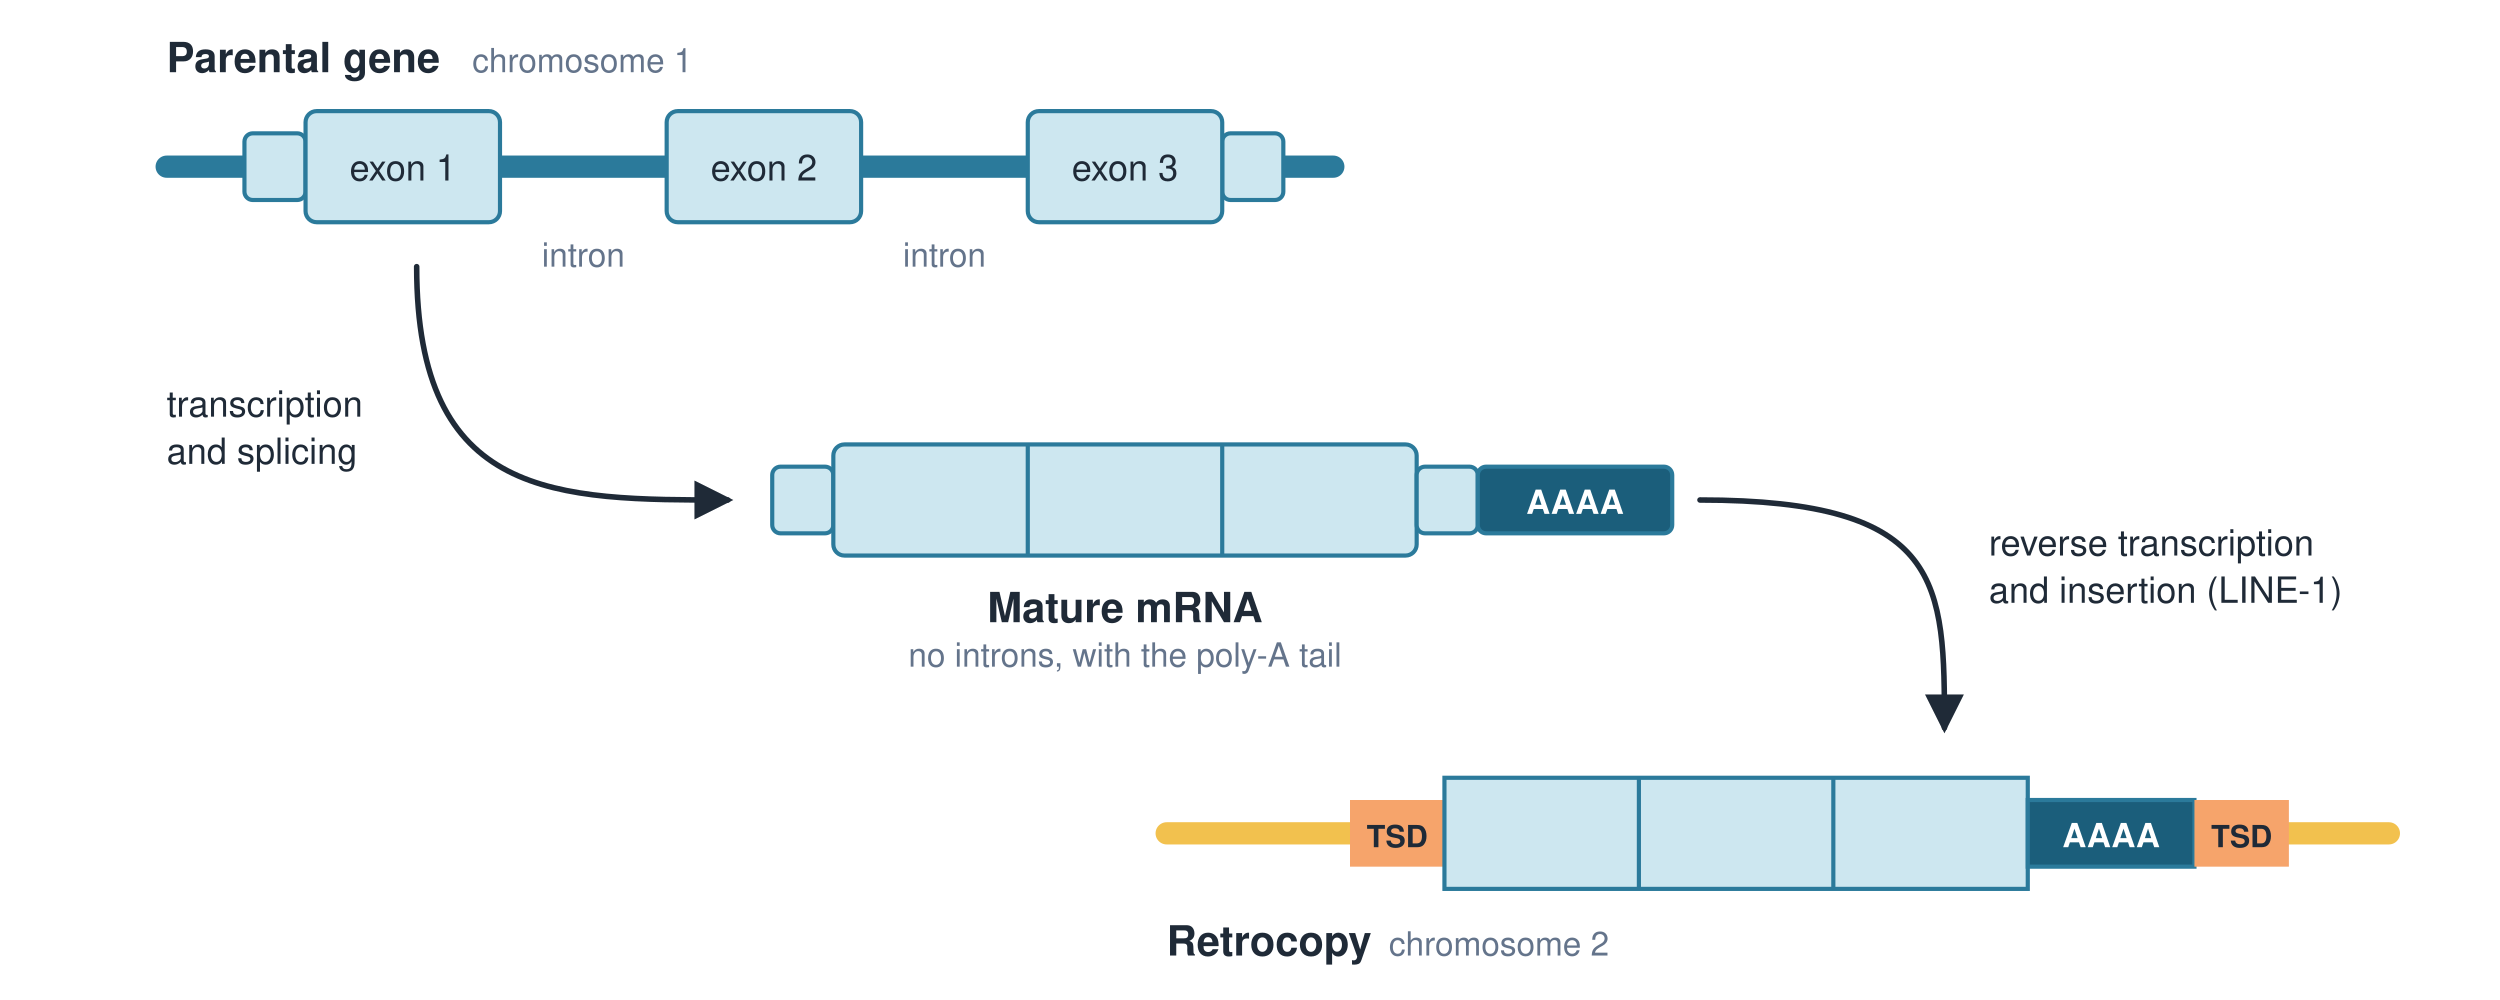
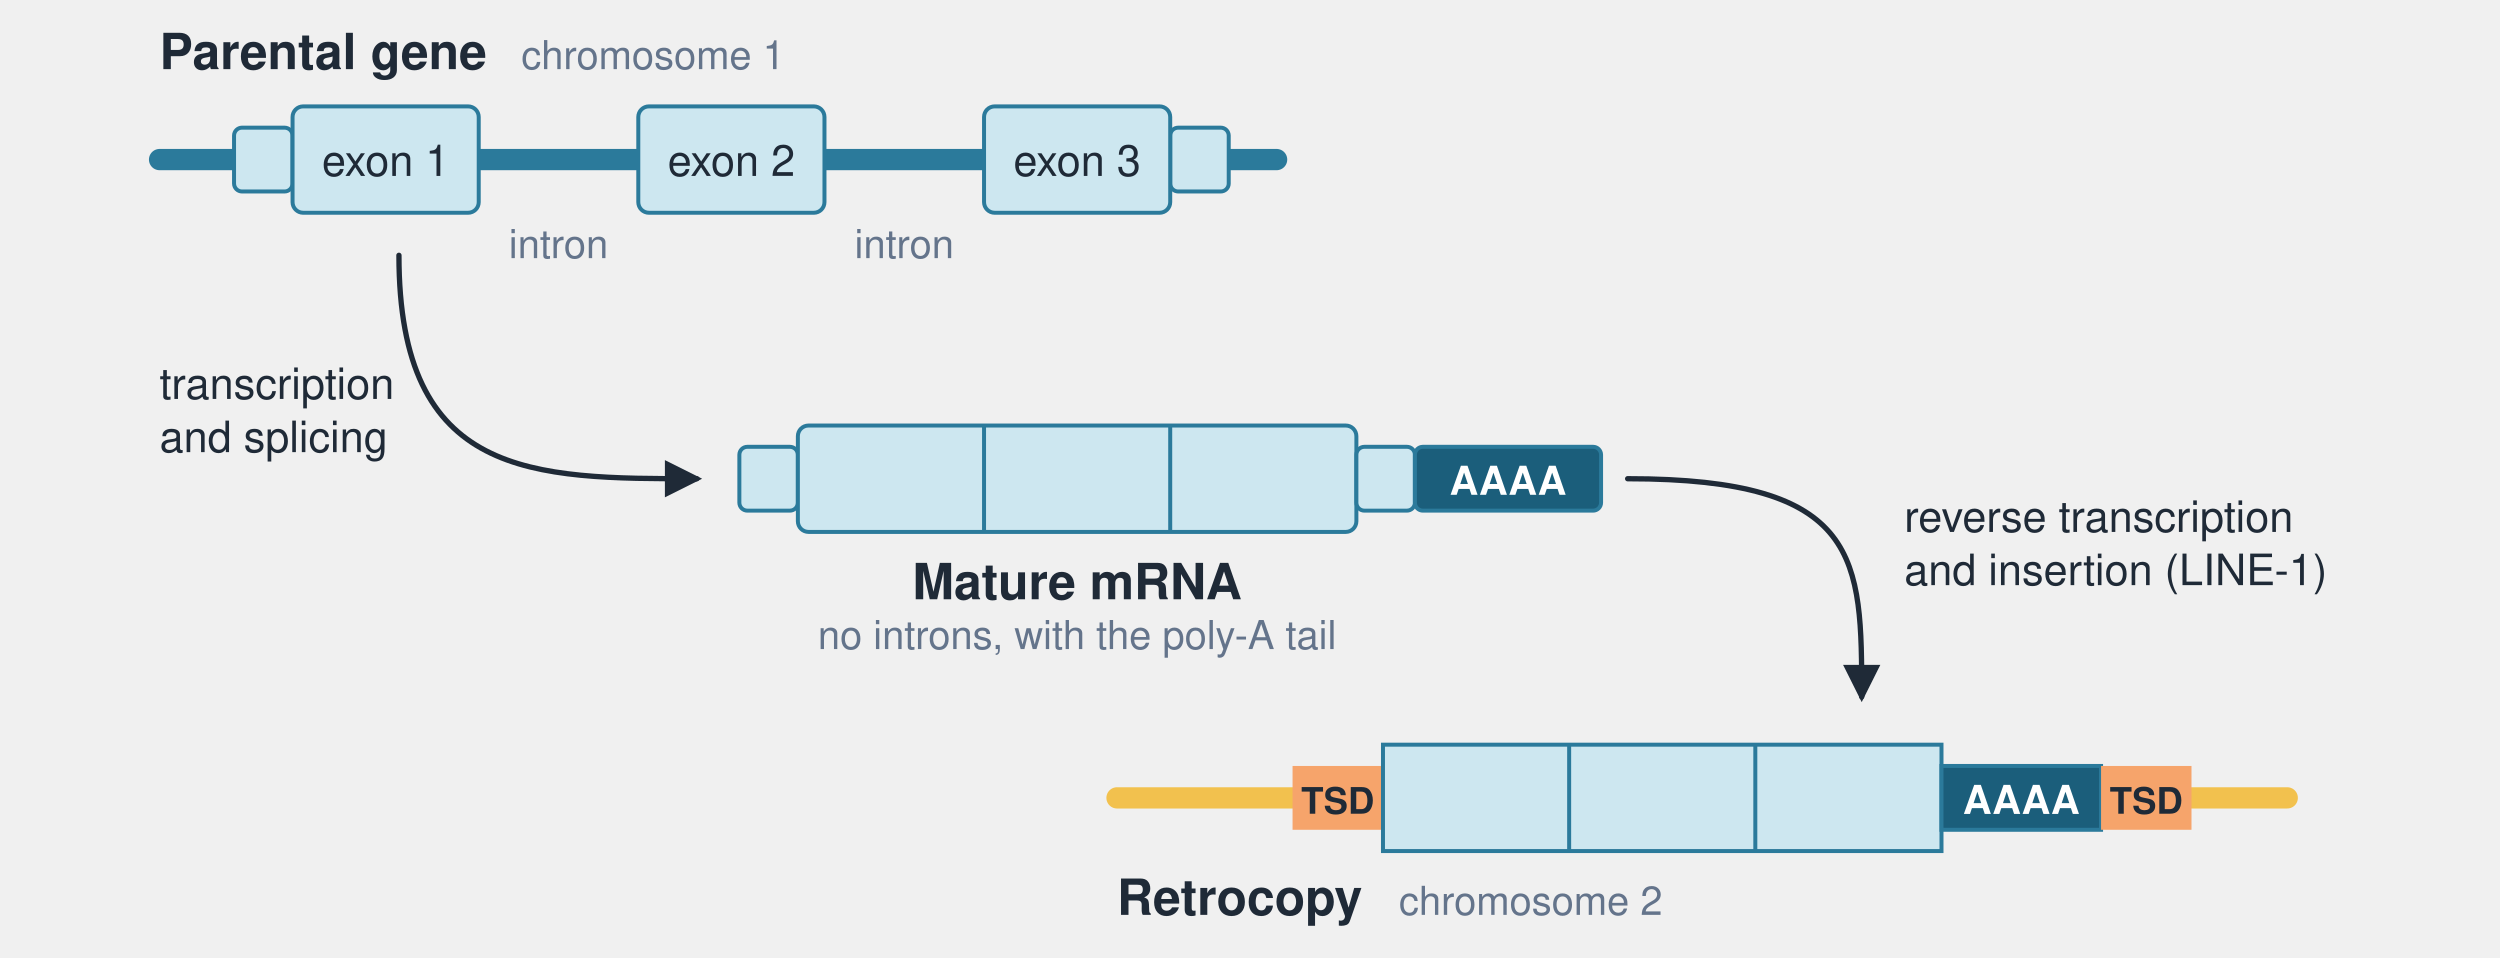
- <svg xmlns="http://www.w3.org/2000/svg" width="900" height="360" viewBox="0 0 900 360" font-family="Helvetica, Arial, sans-serif">
+ <svg xmlns="http://www.w3.org/2000/svg" width="940" height="360" viewBox="0 0 940 360" font-family="Helvetica, Arial, sans-serif">
  <defs>
    <marker id="arrow-1F2A37" markerWidth="9" markerHeight="9" refX="7" refY="4.5" orient="auto">
      <path d="M1,1 L8,4.5 L1,8 z" fill="#1F2A37" />
    </marker>
  </defs>
-   <rect width="900" height="360" fill="#FFFFFF" />
  <line x1="60" y1="60" x2="480" y2="60" stroke="#2B7A9B" stroke-width="8" stroke-linecap="round" />
  <rect x="88" y="48" width="22" height="24" rx="3" fill="#CDE7F0" stroke="#2B7A9B" stroke-width="1.5" />
  <rect x="440" y="48" width="22" height="24" rx="3" fill="#CDE7F0" stroke="#2B7A9B" stroke-width="1.5" />
  <rect x="110" y="40" width="70" height="40" rx="4" fill="#CDE7F0" stroke="#2B7A9B" stroke-width="1.5" />
  <rect x="240" y="40" width="70" height="40" rx="4" fill="#CDE7F0" stroke="#2B7A9B" stroke-width="1.5" />
  <rect x="370" y="40" width="70" height="40" rx="4" fill="#CDE7F0" stroke="#2B7A9B" stroke-width="1.5" />
-   <text x="60" y="26" font-size="15" fill="#1F2A37" text-anchor="start" font-weight="bold">Parental gene</text>
-   <text x="170" y="26" font-size="12" fill="#64748B" text-anchor="start">chromosome 1</text>
-   <text x="210" y="96" font-size="12" fill="#64748B" text-anchor="middle">intron</text>
-   <text x="340" y="96" font-size="12" fill="#64748B" text-anchor="middle">intron</text>
-   <text x="145" y="65" font-size="13" fill="#1F2A37" text-anchor="middle">exon 1</text>
-   <text x="275" y="65" font-size="13" fill="#1F2A37" text-anchor="middle">exon 2</text>
-   <text x="405" y="65" font-size="13" fill="#1F2A37" text-anchor="middle">exon 3</text>
+   <text x="60" y="26" font-size="18.75" fill="#1F2A37" text-anchor="start" font-weight="bold">Parental gene</text>
+   <text x="196" y="26" font-size="15" fill="#64748B" text-anchor="start">chromosome 1</text>
+   <text x="210" y="97.05" font-size="15" fill="#64748B" text-anchor="middle">intron</text>
+   <text x="340" y="97.05" font-size="15" fill="#64748B" text-anchor="middle">intron</text>
+   <text x="145" y="66.138" font-size="16.25" fill="#1F2A37" text-anchor="middle">exon 1</text>
+   <text x="275" y="66.138" font-size="16.25" fill="#1F2A37" text-anchor="middle">exon 2</text>
+   <text x="405" y="66.138" font-size="16.25" fill="#1F2A37" text-anchor="middle">exon 3</text>
  <rect x="278" y="168" width="22" height="24" rx="3" fill="#CDE7F0" stroke="#2B7A9B" stroke-width="1.5" />
  <rect x="300" y="160" width="210" height="40" rx="4" fill="#CDE7F0" stroke="#2B7A9B" stroke-width="1.5" />
  <line x1="370" y1="160" x2="370" y2="200" stroke="#2B7A9B" stroke-width="1.5" stroke-linecap="butt" />
  <line x1="440" y1="160" x2="440" y2="200" stroke="#2B7A9B" stroke-width="1.5" stroke-linecap="butt" />
  <rect x="510" y="168" width="22" height="24" rx="3" fill="#CDE7F0" stroke="#2B7A9B" stroke-width="1.5" />
  <rect x="532" y="168" width="70" height="24" rx="3" fill="#1B5E7B" stroke="#2B7A9B" stroke-width="1.5" />
-   <text x="567" y="185" font-size="12" fill="#FFFFFF" text-anchor="middle" font-weight="bold">AAAA</text>
-   <text x="405" y="224" font-size="15" fill="#1F2A37" text-anchor="middle" font-weight="bold">Mature mRNA</text>
-   <text x="405" y="240" font-size="12" fill="#64748B" text-anchor="middle">no introns, with the poly-A tail</text>
+   <text x="567" y="186.05" font-size="15" fill="#FFFFFF" text-anchor="middle" font-weight="bold">AAAA</text>
+   <text x="405" y="225.312" font-size="18.75" fill="#1F2A37" text-anchor="middle" font-weight="bold">Mature mRNA</text>
+   <text x="405" y="244.05" font-size="15" fill="#64748B" text-anchor="middle">no introns, with the poly-A tail</text>
  <line x1="420" y1="300" x2="860" y2="300" stroke="#F2C14E" stroke-width="8" stroke-linecap="round" />
  <rect x="486" y="288" width="34" height="24" rx="0" fill="#F6A46B" />
  <rect x="520" y="280" width="210" height="40" rx="0" fill="#CDE7F0" stroke="#2B7A9B" stroke-width="1.5" />
  <line x1="590" y1="280" x2="590" y2="320" stroke="#2B7A9B" stroke-width="1.5" stroke-linecap="butt" />
  <line x1="660" y1="280" x2="660" y2="320" stroke="#2B7A9B" stroke-width="1.5" stroke-linecap="butt" />
  <rect x="730" y="288" width="60" height="24" rx="0" fill="#1B5E7B" stroke="#2B7A9B" stroke-width="1.5" />
-   <text x="760" y="305" font-size="12" fill="#FFFFFF" text-anchor="middle" font-weight="bold">AAAA</text>
+   <text x="760" y="306.05" font-size="15" fill="#FFFFFF" text-anchor="middle" font-weight="bold">AAAA</text>
  <rect x="790" y="288" width="34" height="24" rx="0" fill="#F6A46B" />
-   <text x="503" y="305" font-size="11" fill="#1F2A37" text-anchor="middle" font-weight="bold">TSD</text>
-   <text x="807" y="305" font-size="11" fill="#1F2A37" text-anchor="middle" font-weight="bold">TSD</text>
-   <text x="420" y="344" font-size="15" fill="#1F2A37" text-anchor="start" font-weight="bold">Retrocopy</text>
-   <text x="500" y="344" font-size="12" fill="#64748B" text-anchor="start">chromosome 2</text>
+   <text x="503" y="305.962" font-size="13.75" fill="#1F2A37" text-anchor="middle" font-weight="bold">TSD</text>
+   <text x="807" y="305.962" font-size="13.75" fill="#1F2A37" text-anchor="middle" font-weight="bold">TSD</text>
+   <text x="420" y="344" font-size="18.75" fill="#1F2A37" text-anchor="start" font-weight="bold">Retrocopy</text>
+   <text x="526" y="344" font-size="15" fill="#64748B" text-anchor="start">chromosome 2</text>
  <path d="M150,96 C150,180 200,180 262,180" fill="none" stroke="#1F2A37" stroke-width="2" stroke-linecap="round" marker-end="url(#arrow-1F2A37)" />
-   <text x="60" y="150" font-size="13" fill="#1F2A37" text-anchor="start">transcription</text>
-   <text x="60" y="167" font-size="13" fill="#1F2A37" text-anchor="start">and splicing</text>
+   <text x="60" y="150" font-size="16.25" fill="#1F2A37" text-anchor="start">transcription</text>
+   <text x="60" y="170" font-size="16.25" fill="#1F2A37" text-anchor="start">and splicing</text>
  <path d="M612,180 C700,180 700,210 700,262" fill="none" stroke="#1F2A37" stroke-width="2" stroke-linecap="round" marker-end="url(#arrow-1F2A37)" />
-   <text x="716" y="200" font-size="13" fill="#1F2A37" text-anchor="start">reverse transcription</text>
-   <text x="716" y="217" font-size="13" fill="#1F2A37" text-anchor="start">and insertion (LINE-1)</text>
+   <text x="716" y="200" font-size="16.25" fill="#1F2A37" text-anchor="start">reverse transcription</text>
+   <text x="716" y="220" font-size="16.25" fill="#1F2A37" text-anchor="start">and insertion (LINE-1)</text>
</svg>
